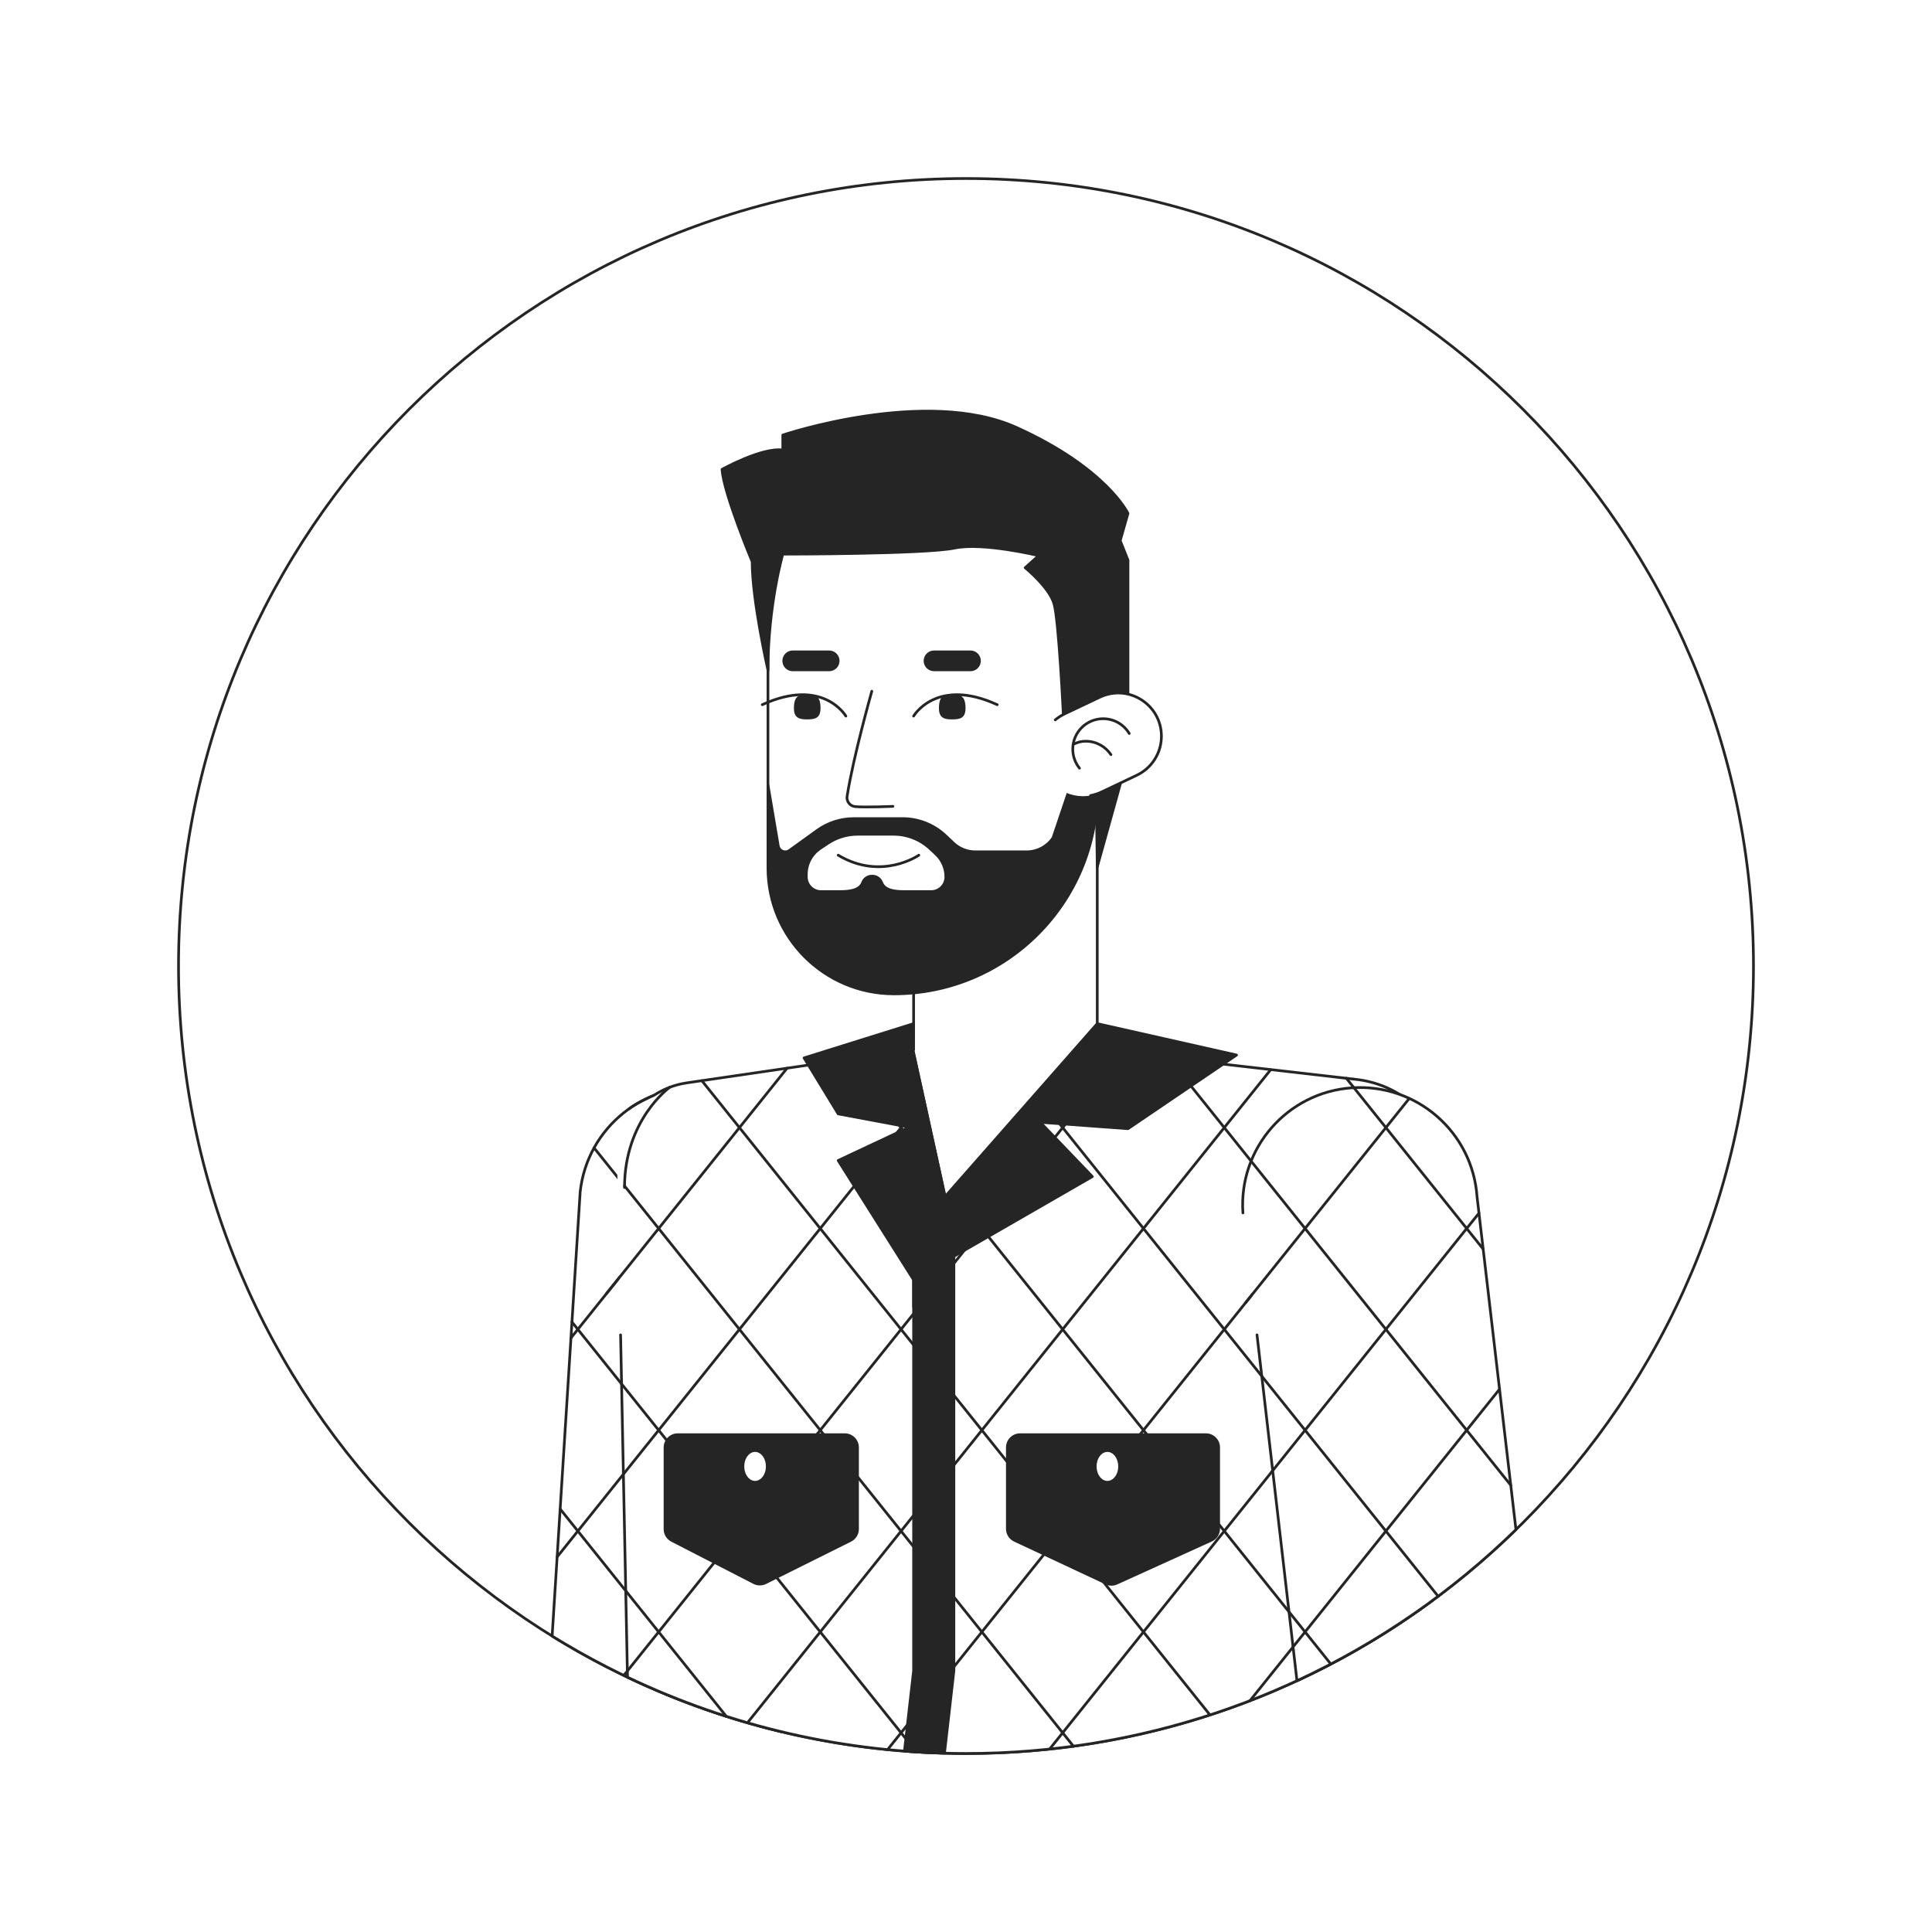
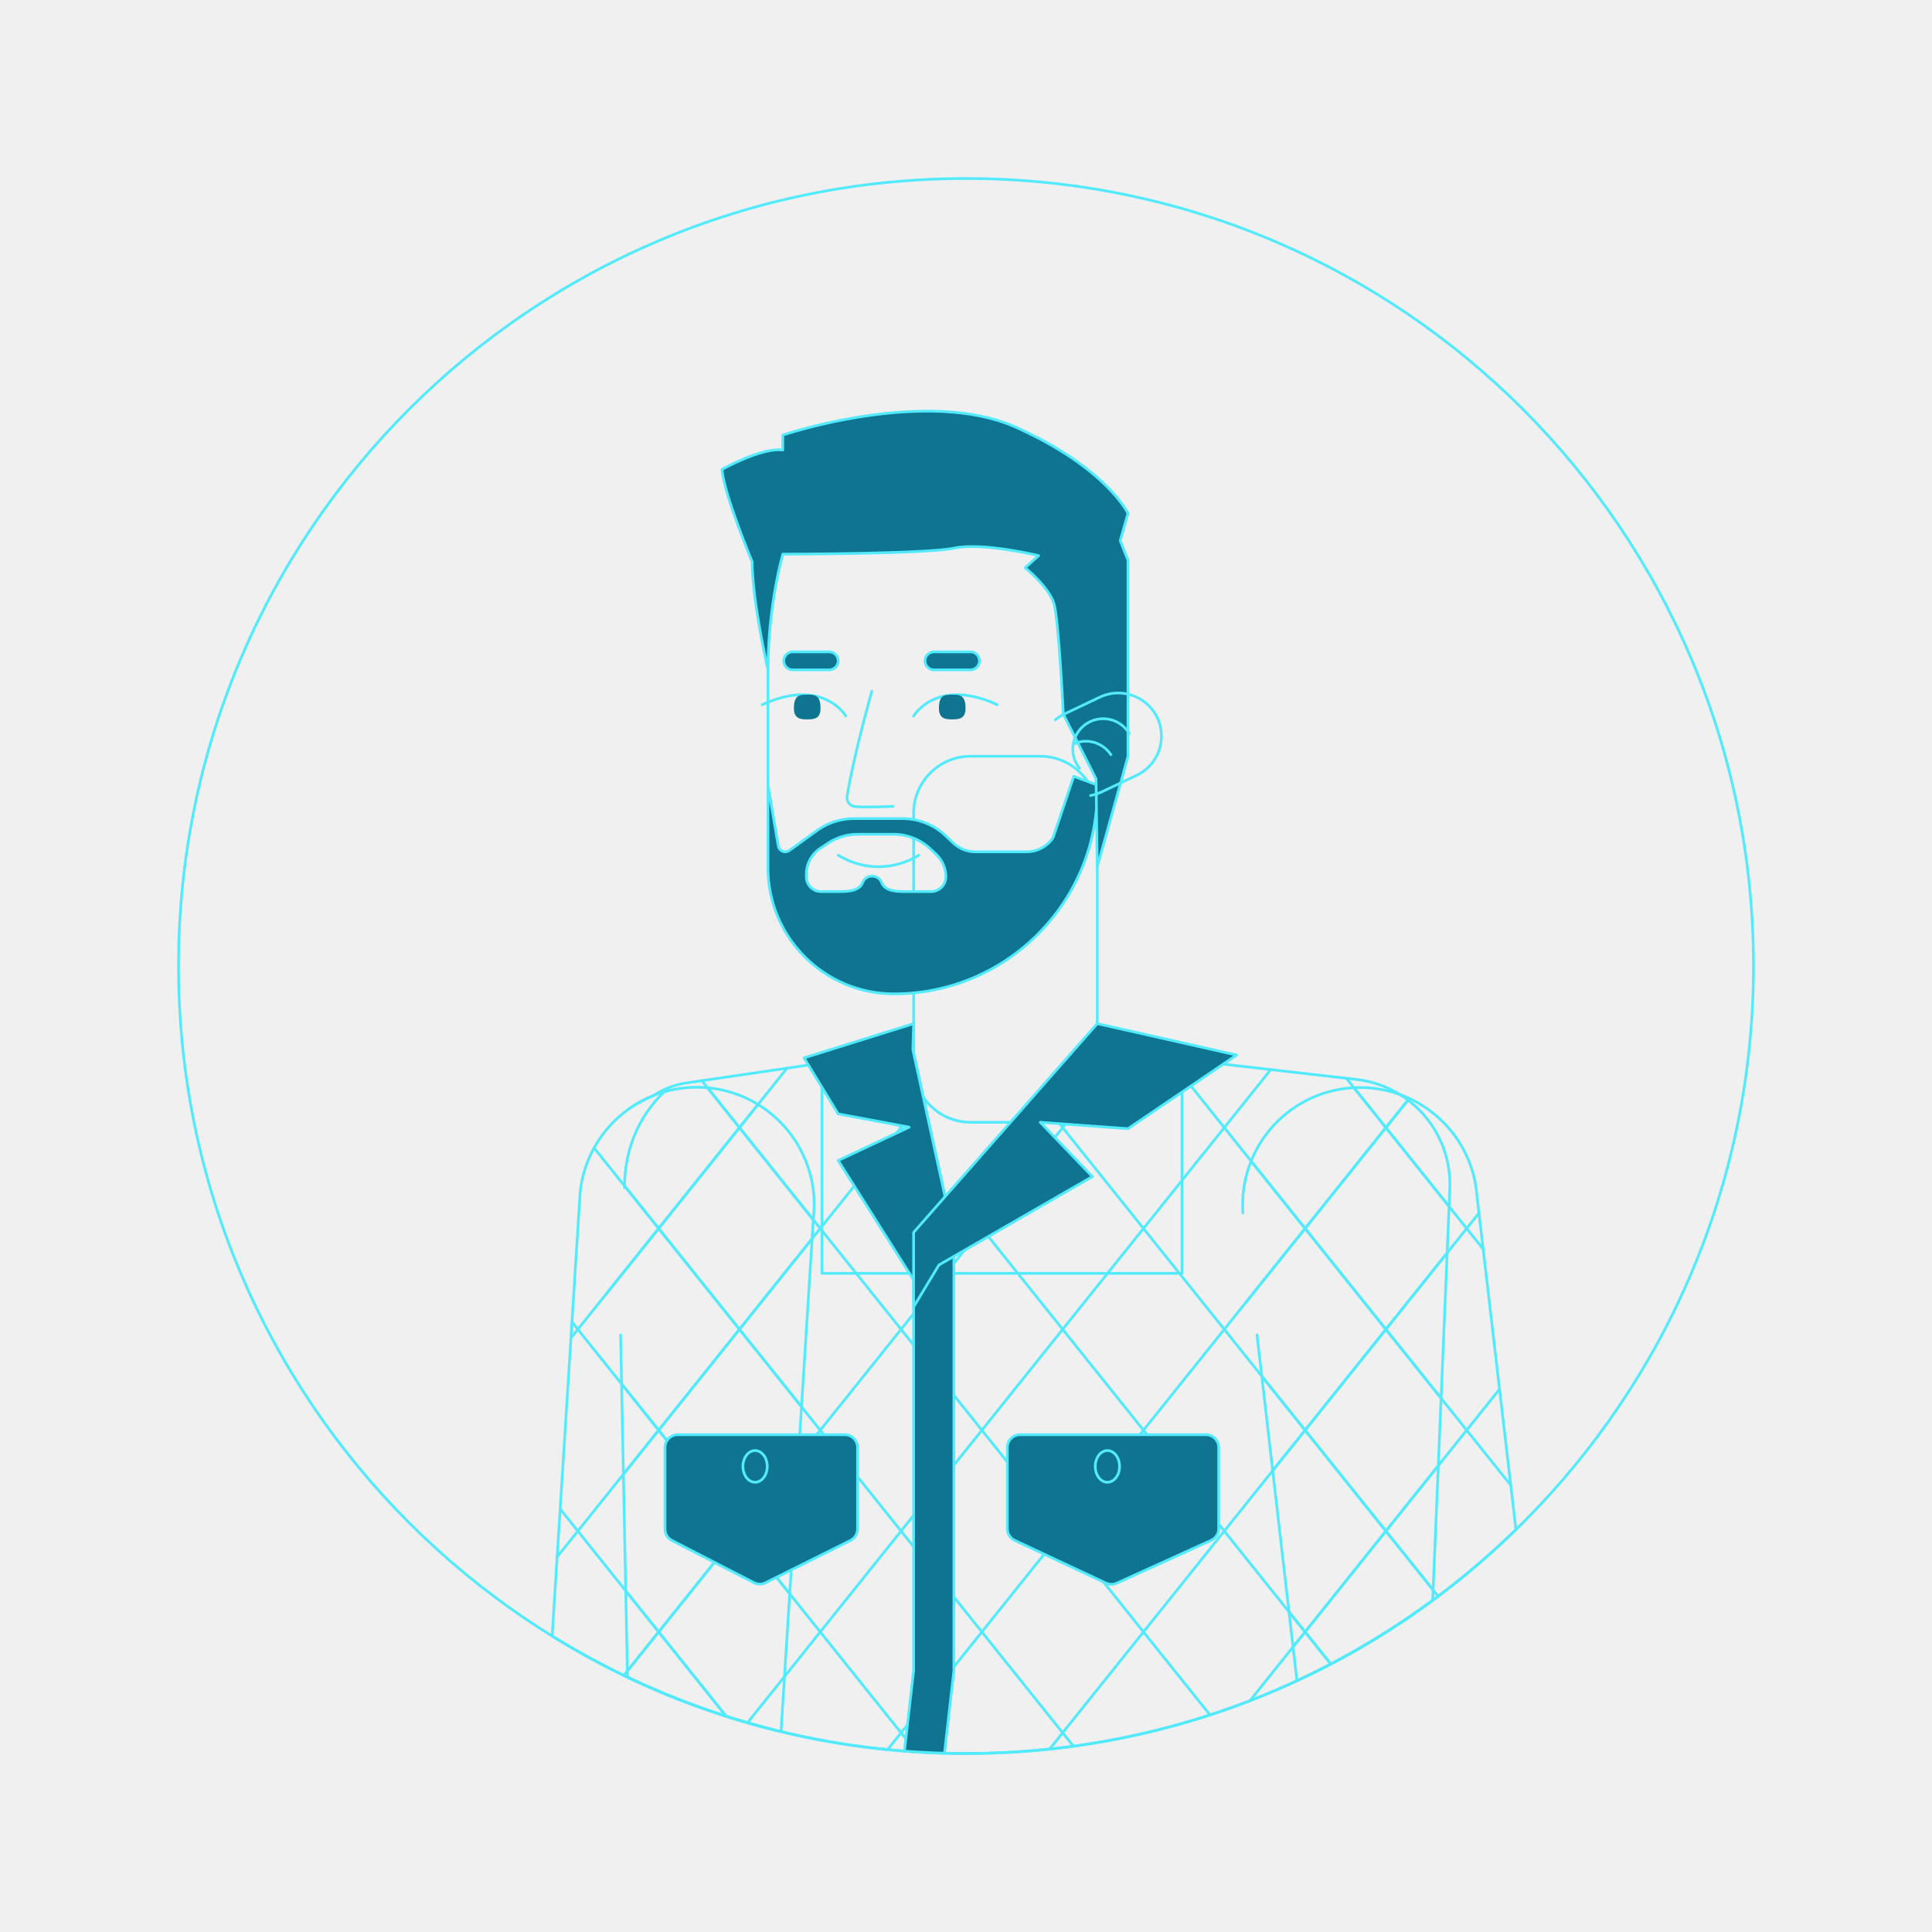
- <svg xmlns="http://www.w3.org/2000/svg" version="1.1" x="0px" y="0px" viewBox="0 0 5000 5000" style="enable-background:new 0 0 5000 5000;" xml:space="preserve">
-   <g id="del">
-     <rect id="WhiteRect" style="fill:#FFFFFF;" width="5000" height="5000" />
-   </g>
+ <svg xmlns="http://www.w3.org/2000/svg" version="1.1" x="0px" y="0px" viewBox="0 0 5000 5000" xml:space="preserve">
  <g id="ap_2">
    <g>
-       <circle style="fill:#FFFFFF;stroke:#262525;stroke-width:7;stroke-linecap:round;stroke-linejoin:round;stroke-miterlimit:10;" cx="2500" cy="2500" r="2038" />
+       <circle style="fill:none;stroke:#53eafd;stroke-width:7;stroke-linecap:round;stroke-linejoin:round;stroke-miterlimit:10;" cx="2500" cy="2500" r="2038" />
      <g>
        <g>
-           <path style="fill:#FFFFFF;stroke:#262525;stroke-width:7;stroke-linecap:round;stroke-linejoin:round;stroke-miterlimit:10;" d="      M1836.571,2815.642c-166.719-18.336-316.735,101.95-335.073,268.668l-72.561,1149.843      c180.618,111.792,379.994,196.153,592.328,247.271l83.976-1330.71C2123.579,2983.995,2003.291,2833.977,1836.571,2815.642z" />
+           <path style="fill:none;stroke:#53eafd;stroke-width:7;stroke-linecap:round;stroke-linejoin:round;stroke-miterlimit:10;" d="      M1836.571,2815.642c-166.719-18.336-316.735,101.95-335.073,268.668l-72.561,1149.843      c180.618,111.792,379.994,196.153,592.328,247.271l83.976-1330.71C2123.579,2983.995,2003.291,2833.977,1836.571,2815.642z" />
          <g>
-             <line style="fill:none;stroke:#262525;stroke-width:7;stroke-linecap:round;stroke-linejoin:round;stroke-miterlimit:10;" x1="1961.738" y1="2858.307" x2="1477.628" y2="3462.585" />
-             <line style="fill:none;stroke:#262525;stroke-width:7;stroke-linecap:round;stroke-linejoin:round;stroke-miterlimit:10;" x1="2101.781" y1="3205.556" x2="1441.866" y2="4029.277" />
-             <line style="fill:none;stroke:#262525;stroke-width:7;stroke-linecap:round;stroke-linejoin:round;stroke-miterlimit:10;" x1="2066.019" y1="3772.248" x2="1614.357" y2="4336.023" />
-             <line style="fill:none;stroke:#262525;stroke-width:7;stroke-linecap:round;stroke-linejoin:round;stroke-miterlimit:10;" x1="1879.564" y1="4441.837" x2="1450.515" y2="3906.287" />
-             <line style="fill:none;stroke:#262525;stroke-width:7;stroke-linecap:round;stroke-linejoin:round;stroke-miterlimit:10;" x1="2043.774" y1="4124.753" x2="1480.231" y2="3421.327" />
-             <line style="fill:none;stroke:#262525;stroke-width:7;stroke-linecap:round;stroke-linejoin:round;stroke-miterlimit:10;" x1="2074.313" y1="3640.82" x2="1537.451" y2="2970.697" />
-             <line style="fill:none;stroke:#262525;stroke-width:7;stroke-linecap:round;stroke-linejoin:round;stroke-miterlimit:10;" x1="2104.852" y1="3156.886" x2="1829.989" y2="2813.795" />
+             <line style="fill:none;stroke:#53eafd;stroke-width:7;stroke-linecap:round;stroke-linejoin:round;stroke-miterlimit:10;" x1="1961.738" y1="2858.307" x2="1477.628" y2="3462.585" />
+             <line style="fill:none;stroke:#53eafd;stroke-width:7;stroke-linecap:round;stroke-linejoin:round;stroke-miterlimit:10;" x1="2101.781" y1="3205.556" x2="1441.866" y2="4029.277" />
+             <line style="fill:none;stroke:#53eafd;stroke-width:7;stroke-linecap:round;stroke-linejoin:round;stroke-miterlimit:10;" x1="2066.019" y1="3772.248" x2="1614.357" y2="4336.023" />
+             <line style="fill:none;stroke:#53eafd;stroke-width:7;stroke-linecap:round;stroke-linejoin:round;stroke-miterlimit:10;" x1="1879.564" y1="4441.837" x2="1450.515" y2="3906.287" />
+             <line style="fill:none;stroke:#53eafd;stroke-width:7;stroke-linecap:round;stroke-linejoin:round;stroke-miterlimit:10;" x1="2043.774" y1="4124.753" x2="1480.231" y2="3421.327" />
+             <line style="fill:none;stroke:#53eafd;stroke-width:7;stroke-linecap:round;stroke-linejoin:round;stroke-miterlimit:10;" x1="2074.313" y1="3640.82" x2="1537.451" y2="2970.697" />
+             <line style="fill:none;stroke:#53eafd;stroke-width:7;stroke-linecap:round;stroke-linejoin:round;stroke-miterlimit:10;" x1="2104.852" y1="3156.886" x2="1829.989" y2="2813.795" />
          </g>
        </g>
        <g>
-           <path style="fill:#FFFFFF;stroke:#262525;stroke-width:7;stroke-linecap:round;stroke-linejoin:round;stroke-miterlimit:10;" d="      M2692.184,2904.448h-180.272c-81.46,0-147.496-66.036-147.496-147.496v-652.259c0-81.46,66.036-147.496,147.496-147.496h180.272      c81.46,0,147.496,66.036,147.496,147.496v652.259C2839.68,2838.412,2773.644,2904.448,2692.184,2904.448z" />
+           <path style="fill:none;stroke:#53eafd;stroke-width:7;stroke-linecap:round;stroke-linejoin:round;stroke-miterlimit:10;" d="      M2692.184,2904.448h-180.272c-81.46,0-147.496-66.036-147.496-147.496v-652.259c0-81.46,66.036-147.496,147.496-147.496h180.272      c81.46,0,147.496,66.036,147.496,147.496v652.259C2839.68,2838.412,2773.644,2904.448,2692.184,2904.448z" />
          <g>
-             <path style="fill:#FFFFFF;stroke:#262525;stroke-width:7;stroke-linecap:round;stroke-linejoin:round;stroke-miterlimit:10;" d="       M2313.613,2504.571c-180.117,0-326.13-146.013-326.13-326.129v-627.676c0-235.327,190.771-426.098,426.098-426.098       c235.329,0,426.099,190.771,426.099,426.098v427.739C2839.68,2269.043,2604.152,2504.571,2313.613,2504.571z" />
+             <path style="fill:none;stroke:#53eafd;stroke-width:7;stroke-linecap:round;stroke-linejoin:round;stroke-miterlimit:10;" d="       M2313.613,2504.571c-180.117,0-326.13-146.013-326.13-326.129v-627.676c0-235.327,190.771-426.098,426.098-426.098       c235.329,0,426.099,190.771,426.099,426.098v427.739C2839.68,2269.043,2604.152,2504.571,2313.613,2504.571z" />
            <g>
-               <path style="fill:#262525;stroke:#262525;stroke-width:7;stroke-linecap:round;stroke-linejoin:round;stroke-miterlimit:10;" d="        M2778.904,2009.158l-53.742,159.325c-15.368,22.525-40.872,36.001-68.14,36.001h-133.013        c-21.112,0-41.419-8.096-56.743-22.619l-19.969-18.929c-30.074-28.503-69.93-44.391-111.366-44.391h-126.328        c-33.993,0-67.126,10.701-94.698,30.587l-71.928,51.876c-3.132,2.259-6.896,3.475-10.758,3.475        c-8.976,0-16.641-6.479-18.135-15.329l-26.602-157.533v214.345c0,180.116,146.012,326.129,326.13,326.129        c290.54,0,526.067-235.528,526.067-526.067v-14.407L2778.904,2009.158z M2409.868,2307.429h-68.746        c-28.244,0-52.109-3.652-59.83-23.912c-3.703-9.716-13.165-16.029-23.563-16.029h-1.344c-10.398,0-19.861,6.313-23.563,16.029        c-7.72,20.26-31.585,23.912-59.83,23.912h-48.234c-20.992,0-38.009-17.017-38.009-38.009v-6.698        c0-27.049,13.542-52.302,36.073-67.269l19.821-13.167c22.783-15.135,49.526-23.208,76.877-23.208h92.987        c35.21,0,69.107,13.37,94.837,37.406l14.901,13.92c16.364,15.286,25.648,36.681,25.632,59.075        C2447.861,2290.438,2430.825,2307.429,2409.868,2307.429z" />
-               <path style="fill:#262525;stroke:#262525;stroke-width:7;stroke-linecap:round;stroke-linejoin:round;stroke-miterlimit:10;" d="        M1987.482,1734.28c0,0-40.87-179.194-40.87-280.677c0,0-74.083-177.113-77.987-238.83c0,0,103.678-57.813,157.225-50.007        v-38.859c0,0,371.137-125.075,604.615-19.688c233.477,105.386,288.738,222.483,288.738,222.483l-20.132,70.435l20.132,50.564        v507.99l-79.525,285.63l-3.148-227.655l-84.682-167.395c0,0-11.656-242.441-23.942-285.377        c-12.285-42.935-74.737-93.677-74.737-93.677l34.906-31.225c0,0-144.114-35.129-218.316-19.516        c-74.202,15.613-443.909,15.613-443.909,15.613S1987.482,1566.088,1987.482,1734.28z" />
+               <path style="fill:#0e7490;stroke:#53eafd;stroke-width:7;stroke-linecap:round;stroke-linejoin:round;stroke-miterlimit:10;" d="        M2778.904,2009.158l-53.742,159.325c-15.368,22.525-40.872,36.001-68.14,36.001h-133.013        c-21.112,0-41.419-8.096-56.743-22.619l-19.969-18.929c-30.074-28.503-69.93-44.391-111.366-44.391h-126.328        c-33.993,0-67.126,10.701-94.698,30.587l-71.928,51.876c-3.132,2.259-6.896,3.475-10.758,3.475        c-8.976,0-16.641-6.479-18.135-15.329l-26.602-157.533v214.345c0,180.116,146.012,326.129,326.13,326.129        c290.54,0,526.067-235.528,526.067-526.067v-14.407L2778.904,2009.158z M2409.868,2307.429h-68.746        c-28.244,0-52.109-3.652-59.83-23.912c-3.703-9.716-13.165-16.029-23.563-16.029h-1.344c-10.398,0-19.861,6.313-23.563,16.029        c-7.72,20.26-31.585,23.912-59.83,23.912h-48.234c-20.992,0-38.009-17.017-38.009-38.009v-6.698        c0-27.049,13.542-52.302,36.073-67.269l19.821-13.167c22.783-15.135,49.526-23.208,76.877-23.208h92.987        c35.21,0,69.107,13.37,94.837,37.406l14.901,13.92c16.364,15.286,25.648,36.681,25.632,59.075        C2447.861,2290.438,2430.825,2307.429,2409.868,2307.429z" />
+               <path style="fill:#0e7490;stroke:#53eafd;stroke-width:7;stroke-linecap:round;stroke-linejoin:round;stroke-miterlimit:10;" d="        M1987.482,1734.28c0,0-40.87-179.194-40.87-280.677c0,0-74.083-177.113-77.987-238.83c0,0,103.678-57.813,157.225-50.007        v-38.859c0,0,371.137-125.075,604.615-19.688c233.477,105.386,288.738,222.483,288.738,222.483l-20.132,70.435l20.132,50.564        v507.99l-79.525,285.63l-3.148-227.655l-84.682-167.395c0,0-11.656-242.441-23.942-285.377        c-12.285-42.935-74.737-93.677-74.737-93.677l34.906-31.225c0,0-144.114-35.129-218.316-19.516        c-74.202,15.613-443.909,15.613-443.909,15.613S1987.482,1566.088,1987.482,1734.28z" />
            </g>
            <g>
              <g>
-                 <path style="fill:none;stroke:#262525;stroke-width:7;stroke-linecap:round;stroke-linejoin:round;stroke-miterlimit:10;" d="         M2364.416,1853.222c0,0,58.998-101.608,216.327-29.499" />
-                 <path style="fill:#262525;" d="M2498.801,1833.01c0,26.248-15.408,28.772-34.416,28.772         c-19.007,0-34.416-2.524-34.416-28.772c0-35.142,15.408-35.142,34.416-35.142         C2483.393,1797.867,2498.801,1798.295,2498.801,1833.01z" />
+                 <path style="fill:none;stroke:#53eafd;stroke-width:7;stroke-linecap:round;stroke-linejoin:round;stroke-miterlimit:10;" d="         M2364.416,1853.222c0,0,58.998-101.608,216.327-29.499" />
+                 <path style="fill:#0e7490;" d="M2498.801,1833.01c0,26.248-15.408,28.772-34.416,28.772         c-19.007,0-34.416-2.524-34.416-28.772c0-35.142,15.408-35.142,34.416-35.142         C2483.393,1797.867,2498.801,1798.295,2498.801,1833.01z" />
              </g>
              <g>
-                 <path style="fill:none;stroke:#262525;stroke-width:7;stroke-linecap:round;stroke-linejoin:round;stroke-miterlimit:10;" d="         M2189.06,1853.222c0,0-58.998-101.608-216.327-29.499" />
-                 <path style="fill:#262525;" d="M2054.675,1833.01c0,26.248,15.408,28.772,34.416,28.772c19.007,0,34.416-2.524,34.416-28.772         c0-35.142-15.408-35.142-34.416-35.142C2070.083,1797.867,2054.675,1798.295,2054.675,1833.01z" />
+                 <path style="fill:none;stroke:#53eafd;stroke-width:7;stroke-linecap:round;stroke-linejoin:round;stroke-miterlimit:10;" d="         M2189.06,1853.222c0,0-58.998-101.608-216.327-29.499" />
+                 <path style="fill:#0e7490;" d="M2054.675,1833.01c0,26.248,15.408,28.772,34.416,28.772c19.007,0,34.416-2.524,34.416-28.772         c0-35.142-15.408-35.142-34.416-35.142C2070.083,1797.867,2054.675,1798.295,2054.675,1833.01z" />
              </g>
-               <path style="fill:none;stroke:#262525;stroke-width:7;stroke-linecap:round;stroke-linejoin:round;stroke-miterlimit:10;" d="        M2256.252,1788.944c0,0-47.814,168.754-63.977,271.778c-2.047,13.043,7.198,25.198,20.319,26.667        c24.036,2.69,98.285-0.54,98.285-0.54" />
-               <path style="fill:none;stroke:#262525;stroke-width:7;stroke-linecap:round;stroke-linejoin:round;stroke-miterlimit:10;" d="        M2169.212,2213.222c112.206,67.192,208.679,0,208.679,0" />
-               <path style="fill:#262525;stroke:#262525;stroke-width:7;stroke-linecap:round;stroke-linejoin:round;stroke-miterlimit:10;" d="        M2511.547,1733.587h-94.324c-12.873,0-23.308-10.435-23.308-23.308c0-12.873,10.435-23.308,23.308-23.308h94.324        c12.873,0,23.308,10.435,23.308,23.308C2534.855,1723.152,2524.42,1733.587,2511.547,1733.587z" />
-               <path style="fill:#262525;stroke:#262525;stroke-width:7;stroke-linecap:round;stroke-linejoin:round;stroke-miterlimit:10;" d="        M2145.904,1733.587h-94.324c-12.872,0-23.308-10.435-23.308-23.308c0-12.873,10.436-23.308,23.308-23.308h94.324        c12.873,0,23.308,10.435,23.308,23.308C2169.212,1723.152,2158.776,1733.587,2145.904,1733.587z" />
+               <path style="fill:none;stroke:#53eafd;stroke-width:7;stroke-linecap:round;stroke-linejoin:round;stroke-miterlimit:10;" d="        M2256.252,1788.944c0,0-47.814,168.754-63.977,271.778c-2.047,13.043,7.198,25.198,20.319,26.667        c24.036,2.69,98.285-0.54,98.285-0.54" />
+               <path style="fill:none;stroke:#53eafd;stroke-width:7;stroke-linecap:round;stroke-linejoin:round;stroke-miterlimit:10;" d="        M2169.212,2213.222c112.206,67.192,208.679,0,208.679,0" />
+               <path style="fill:#0e7490;stroke:#53eafd;stroke-width:7;stroke-linecap:round;stroke-linejoin:round;stroke-miterlimit:10;" d="        M2511.547,1733.587h-94.324c-12.873,0-23.308-10.435-23.308-23.308c0-12.873,10.435-23.308,23.308-23.308h94.324        c12.873,0,23.308,10.435,23.308,23.308C2534.855,1723.152,2524.42,1733.587,2511.547,1733.587z" />
+               <path style="fill:#0e7490;stroke:#53eafd;stroke-width:7;stroke-linecap:round;stroke-linejoin:round;stroke-miterlimit:10;" d="        M2145.904,1733.587h-94.324c-12.872,0-23.308-10.435-23.308-23.308c0-12.873,10.436-23.308,23.308-23.308h94.324        c12.873,0,23.308,10.435,23.308,23.308C2169.212,1723.152,2158.776,1733.587,2145.904,1733.587z" />
            </g>
            <g>
              <g>
-                 <path style="fill:#FFFFFF;" d="M2941.919,2006.353l-91.113,43.263c-74.163,35.215-159.715-18.869-159.715-100.968         c0-43.156,24.845-82.457,63.83-100.968l91.113-43.263c74.163-35.214,159.715,18.869,159.715,100.968         C3005.749,1948.541,2980.904,1987.842,2941.919,2006.353z" />
-                 <path style="fill:none;stroke:#262525;stroke-width:7;stroke-linecap:round;stroke-linejoin:round;stroke-miterlimit:10;" d="         M2730.958,1863.071c7.197-6.048,15.225-11.242,23.963-15.391l91.113-43.263c74.163-35.214,159.715,18.869,159.715,100.968         c0,43.157-24.845,82.457-63.83,100.968l-91.113,43.263c-9.35,4.44-18.881,7.46-28.398,9.184" />
+                 <path style="fill:none;" d="M2941.919,2006.353l-91.113,43.263c-74.163,35.215-159.715-18.869-159.715-100.968         c0-43.156,24.845-82.457,63.83-100.968l91.113-43.263c74.163-35.214,159.715,18.869,159.715,100.968         C3005.749,1948.541,2980.904,1987.842,2941.919,2006.353z" />
+                 <path style="fill:none;stroke:#53eafd;stroke-width:7;stroke-linecap:round;stroke-linejoin:round;stroke-miterlimit:10;" d="         M2730.958,1863.071c7.197-6.048,15.225-11.242,23.963-15.391l91.113-43.263c74.163-35.214,159.715,18.869,159.715,100.968         c0,43.157-24.845,82.457-63.83,100.968l-91.113,43.263c-9.35,4.44-18.881,7.46-28.398,9.184" />
              </g>
              <g>
-                 <path style="fill:none;stroke:#262525;stroke-width:7;stroke-linecap:round;stroke-linejoin:round;stroke-miterlimit:10;" d="         M2793.73,1988.073c-10.896-13.499-17.419-30.673-17.419-49.371c0-43.445,35.219-78.664,78.664-78.664         c28.632,0,53.691,15.297,67.451,38.164" />
-                 <path style="fill:none;stroke:#262525;stroke-width:7;stroke-linecap:round;stroke-linejoin:round;stroke-miterlimit:10;" d="         M2778.904,1925.75c10.166-4.794,18.927-7.474,30.912-7.474c27.153,0,51.093,13.757,65.229,34.682" />
+                 <path style="fill:none;stroke:#53eafd;stroke-width:7;stroke-linecap:round;stroke-linejoin:round;stroke-miterlimit:10;" d="         M2793.73,1988.073c-10.896-13.499-17.419-30.673-17.419-49.371c0-43.445,35.219-78.664,78.664-78.664         c28.632,0,53.691,15.297,67.451,38.164" />
+                 <path style="fill:none;stroke:#53eafd;stroke-width:7;stroke-linecap:round;stroke-linejoin:round;stroke-miterlimit:10;" d="         M2778.904,1925.75c10.166-4.794,18.927-7.474,30.912-7.474c27.153,0,51.093,13.757,65.229,34.682" />
              </g>
            </g>
          </g>
        </g>
        <g>
          <g>
            <g>
-               <polygon style="fill:#FFFFFF;" points="3059.005,3295.425 2127.199,3295.425 2127.199,2813.795 2364.416,2716.627         2839.68,2716.627 3059.005,2813.795       " />
-               <polyline style="fill:none;stroke:#262525;stroke-width:7;stroke-linecap:round;stroke-linejoin:round;stroke-miterlimit:10;" points="        2839.68,2716.627 3059.005,2813.795 3059.005,3295.425 2127.199,3295.425 2127.199,2813.795 2364.416,2716.627       " />
+               <polygon style="fill:none;" points="3059.005,3295.425 2127.199,3295.425 2127.199,2813.795 2364.416,2716.627         2839.68,2716.627 3059.005,2813.795       " />
+               <polyline style="fill:none;stroke:#53eafd;stroke-width:7;stroke-linecap:round;stroke-linejoin:round;stroke-miterlimit:10;" points="        2839.68,2716.627 3059.005,2813.795 3059.005,3295.425 2127.199,3295.425 2127.199,2813.795 2364.416,2716.627       " />
            </g>
            <g>
              <g>
                <g>
-                   <path style="fill:#FFFFFF;" d="M3517.008,2794.344l-677.329-77.717l-391.802,389.784l-85.407-389.784l-585.386,85.885          c-103.603,15.2-180.284,104.239-179.956,208.953l26.795,1329.114C1889.323,4467.13,2186.381,4538,2500,4538          c452.087,0,869.772-147.231,1207.781-396.321l44.302-1065.082C3757.926,2936.072,3656.271,2814.013,3517.008,2794.344z" />
+                   <path style="fill:none;" d="M3517.008,2794.344l-677.329-77.717l-391.802,389.784l-85.407-389.784l-585.386,85.885          c-103.603,15.2-180.284,104.239-179.956,208.953l26.795,1329.114C1889.323,4467.13,2186.381,4538,2500,4538          c452.087,0,869.772-147.231,1207.781-396.321l44.302-1065.082C3757.926,2936.072,3656.271,2814.013,3517.008,2794.344z" />
                  <g>
-                     <path style="fill:none;stroke:#262525;stroke-width:7;stroke-linecap:round;stroke-linejoin:round;stroke-miterlimit:10;" d="           M1606.063,3454.679l17.86,885.9C1889.323,4467.13,2186.381,4538,2500,4538c452.087,0,869.772-147.231,1207.781-396.321           l44.302-1065.082c5.843-140.524-95.812-262.584-235.076-282.252l-677.329-77.717l-391.802,389.784l-85.407-389.784           l-585.386,85.885c-31.352,4.6-60.239,15.962-85.271,32.473c0,0-41.781,17.423-63.93,34.685" />
-                     <path style="fill:none;stroke:#262525;stroke-width:7;stroke-linecap:round;stroke-linejoin:round;stroke-miterlimit:10;" d="           M1733.401,2813.795c0,0-117.165,83.375-117.165,259.573" />
+                     <path style="fill:none;stroke:#53eafd;stroke-width:7;stroke-linecap:round;stroke-linejoin:round;stroke-miterlimit:10;" d="           M1606.063,3454.679l17.86,885.9C1889.323,4467.13,2186.381,4538,2500,4538c452.087,0,869.772-147.231,1207.781-396.321           l44.302-1065.082c5.843-140.524-95.812-262.584-235.076-282.252l-677.329-77.717l-391.802,389.784l-85.407-389.784           l-585.386,85.885c-31.352,4.6-60.239,15.962-85.271,32.473c0,0-41.781,17.423-63.93,34.685" />
+                     <path style="fill:none;stroke:#53eafd;stroke-width:7;stroke-linecap:round;stroke-linejoin:round;stroke-miterlimit:10;" d="           M1733.401,2813.795c0,0-117.165,83.375-117.165,259.573" />
                  </g>
                </g>
                <g>
-                   <line style="fill:none;stroke:#262525;stroke-width:7;stroke-linecap:round;stroke-linejoin:round;stroke-miterlimit:10;" x1="2036.986" y1="2764.381" x2="1569.363" y2="3348.079" />
-                   <line style="fill:none;stroke:#262525;stroke-width:7;stroke-linecap:round;stroke-linejoin:round;stroke-miterlimit:10;" x1="2390.606" y1="2845.036" x2="1613.332" y2="3815.249" />
-                   <line style="fill:none;stroke:#262525;stroke-width:7;stroke-linecap:round;stroke-linejoin:round;stroke-miterlimit:10;" x1="2905.652" y1="2724.197" x2="1623.599" y2="4324.487" />
-                   <line style="fill:none;stroke:#262525;stroke-width:7;stroke-linecap:round;stroke-linejoin:round;stroke-miterlimit:10;" x1="3288.282" y1="2768.643" x2="1937.293" y2="4454.98" />
-                   <line style="fill:none;stroke:#262525;stroke-width:7;stroke-linecap:round;stroke-linejoin:round;stroke-miterlimit:10;" x1="3643.752" y1="2846.99" x2="2297.02" y2="4528.013" />
-                   <line style="fill:none;stroke:#262525;stroke-width:7;stroke-linecap:round;stroke-linejoin:round;stroke-miterlimit:10;" x1="3745.186" y1="3242.432" x2="2716.35" y2="4526.649" />
-                   <line style="fill:none;stroke:#262525;stroke-width:7;stroke-linecap:round;stroke-linejoin:round;stroke-miterlimit:10;" x1="3722.281" y1="3793.075" x2="3234.884" y2="4401.457" />
-                   <line style="fill:none;stroke:#262525;stroke-width:7;stroke-linecap:round;stroke-linejoin:round;stroke-miterlimit:10;" x1="1879.564" y1="4441.837" x2="1619.418" y2="4117.116" />
-                   <line style="fill:none;stroke:#262525;stroke-width:7;stroke-linecap:round;stroke-linejoin:round;stroke-miterlimit:10;" x1="2371.642" y1="4534.007" x2="1608.622" y2="3581.586" />
-                   <line style="fill:none;stroke:#262525;stroke-width:7;stroke-linecap:round;stroke-linejoin:round;stroke-miterlimit:10;" x1="2778.01" y1="4519.192" x2="1616.235" y2="3069.037" />
-                   <line style="fill:none;stroke:#262525;stroke-width:7;stroke-linecap:round;stroke-linejoin:round;stroke-miterlimit:10;" x1="3130.022" y1="4436.528" x2="1816.336" y2="2796.753" />
-                   <line style="fill:none;stroke:#262525;stroke-width:7;stroke-linecap:round;stroke-linejoin:round;stroke-miterlimit:10;" x1="2434.785" y1="3046.663" x2="2190.584" y2="2741.846" />
-                   <line style="fill:none;stroke:#262525;stroke-width:7;stroke-linecap:round;stroke-linejoin:round;stroke-miterlimit:10;" x1="3444.15" y1="4306.576" x2="2467.093" y2="3086.99" />
-                   <line style="fill:none;stroke:#262525;stroke-width:7;stroke-linecap:round;stroke-linejoin:round;stroke-miterlimit:10;" x1="3708.891" y1="4114.98" x2="2699.969" y2="2855.618" />
-                   <line style="fill:none;stroke:#262525;stroke-width:7;stroke-linecap:round;stroke-linejoin:round;stroke-miterlimit:10;" x1="3729.535" y1="3618.694" x2="3023.83" y2="2737.816" />
-                   <line style="fill:none;stroke:#262525;stroke-width:7;stroke-linecap:round;stroke-linejoin:round;stroke-miterlimit:10;" x1="3750.178" y1="3122.408" x2="3484.352" y2="2790.598" />
+                   <line style="fill:none;stroke:#53eafd;stroke-width:7;stroke-linecap:round;stroke-linejoin:round;stroke-miterlimit:10;" x1="2036.986" y1="2764.381" x2="1569.363" y2="3348.079" />
+                   <line style="fill:none;stroke:#53eafd;stroke-width:7;stroke-linecap:round;stroke-linejoin:round;stroke-miterlimit:10;" x1="2390.606" y1="2845.036" x2="1613.332" y2="3815.249" />
+                   <line style="fill:none;stroke:#53eafd;stroke-width:7;stroke-linecap:round;stroke-linejoin:round;stroke-miterlimit:10;" x1="2905.652" y1="2724.197" x2="1623.599" y2="4324.487" />
+                   <line style="fill:none;stroke:#53eafd;stroke-width:7;stroke-linecap:round;stroke-linejoin:round;stroke-miterlimit:10;" x1="3288.282" y1="2768.643" x2="1937.293" y2="4454.98" />
+                   <line style="fill:none;stroke:#53eafd;stroke-width:7;stroke-linecap:round;stroke-linejoin:round;stroke-miterlimit:10;" x1="3643.752" y1="2846.99" x2="2297.02" y2="4528.013" />
+                   <line style="fill:none;stroke:#53eafd;stroke-width:7;stroke-linecap:round;stroke-linejoin:round;stroke-miterlimit:10;" x1="3745.186" y1="3242.432" x2="2716.35" y2="4526.649" />
+                   <line style="fill:none;stroke:#53eafd;stroke-width:7;stroke-linecap:round;stroke-linejoin:round;stroke-miterlimit:10;" x1="3722.281" y1="3793.075" x2="3234.884" y2="4401.457" />
+                   <line style="fill:none;stroke:#53eafd;stroke-width:7;stroke-linecap:round;stroke-linejoin:round;stroke-miterlimit:10;" x1="1879.564" y1="4441.837" x2="1619.418" y2="4117.116" />
+                   <line style="fill:none;stroke:#53eafd;stroke-width:7;stroke-linecap:round;stroke-linejoin:round;stroke-miterlimit:10;" x1="2371.642" y1="4534.007" x2="1608.622" y2="3581.586" />
+                   <line style="fill:none;stroke:#53eafd;stroke-width:7;stroke-linecap:round;stroke-linejoin:round;stroke-miterlimit:10;" x1="2778.01" y1="4519.192" x2="1616.235" y2="3069.037" />
+                   <line style="fill:none;stroke:#53eafd;stroke-width:7;stroke-linecap:round;stroke-linejoin:round;stroke-miterlimit:10;" x1="3130.022" y1="4436.528" x2="1816.336" y2="2796.753" />
+                   <line style="fill:none;stroke:#53eafd;stroke-width:7;stroke-linecap:round;stroke-linejoin:round;stroke-miterlimit:10;" x1="2434.785" y1="3046.663" x2="2190.584" y2="2741.846" />
+                   <line style="fill:none;stroke:#53eafd;stroke-width:7;stroke-linecap:round;stroke-linejoin:round;stroke-miterlimit:10;" x1="3444.15" y1="4306.576" x2="2467.093" y2="3086.99" />
+                   <line style="fill:none;stroke:#53eafd;stroke-width:7;stroke-linecap:round;stroke-linejoin:round;stroke-miterlimit:10;" x1="3708.891" y1="4114.98" x2="2699.969" y2="2855.618" />
+                   <line style="fill:none;stroke:#53eafd;stroke-width:7;stroke-linecap:round;stroke-linejoin:round;stroke-miterlimit:10;" x1="3729.535" y1="3618.694" x2="3023.83" y2="2737.816" />
+                   <line style="fill:none;stroke:#53eafd;stroke-width:7;stroke-linecap:round;stroke-linejoin:round;stroke-miterlimit:10;" x1="3750.178" y1="3122.408" x2="3484.352" y2="2790.598" />
                </g>
              </g>
              <g>
                <g>
-                   <path style="fill:#262525;stroke:#262525;stroke-width:7;stroke-linecap:round;stroke-linejoin:round;stroke-miterlimit:10;" d="          M2364.416,4323.888l-23.736,207.961c34.313,2.653,68.865,4.453,103.633,5.386l24.351-213.348V3189.443h-104.248V4323.888z" />
-                   <polygon style="fill:#262525;stroke:#262525;stroke-width:7;stroke-linecap:round;stroke-linejoin:round;stroke-miterlimit:10;" points="          2364.416,2649.166 2080.896,2737.868 2169.212,2882.688 2353.007,2917.083 2169.212,3003.372 2364.416,3312.321           2445.799,3096.927 2362.471,2716.627         " />
-                   <polygon style="fill:#262525;stroke:#262525;stroke-width:7;stroke-linecap:round;stroke-linejoin:round;stroke-miterlimit:10;" points="          2364.416,3189.442 2839.68,2649.166 3200.204,2730.423 2919.204,2921.044 2692.184,2904.448 2826.975,3045.003           2429.969,3273.702 2364.416,3382.317         " />
+                   <path style="fill:#0e7490;stroke:#53eafd;stroke-width:7;stroke-linecap:round;stroke-linejoin:round;stroke-miterlimit:10;" d="          M2364.416,4323.888l-23.736,207.961c34.313,2.653,68.865,4.453,103.633,5.386l24.351-213.348V3189.443h-104.248V4323.888z" />
+                   <polygon style="fill:#0e7490;stroke:#53eafd;stroke-width:7;stroke-linecap:round;stroke-linejoin:round;stroke-miterlimit:10;" points="          2364.416,2649.166 2080.896,2737.868 2169.212,2882.688 2353.007,2917.083 2169.212,3003.372 2364.416,3312.321           2445.799,3096.927 2362.471,2716.627         " />
+                   <polygon style="fill:#0e7490;stroke:#53eafd;stroke-width:7;stroke-linecap:round;stroke-linejoin:round;stroke-miterlimit:10;" points="          2364.416,3189.442 2839.68,2649.166 3200.204,2730.423 2919.204,2921.044 2692.184,2904.448 2826.975,3045.003           2429.969,3273.702 2364.416,3382.317         " />
                </g>
                <g>
-                   <path style="fill:#262525;stroke:#262525;stroke-width:7;stroke-linecap:round;stroke-linejoin:round;stroke-miterlimit:10;" d="          M2200.985,3986.613l-219.849,109.511c-9.398,4.682-20.464,4.611-29.801-0.191l-212.403-109.22          c-10.995-5.654-17.907-16.98-17.907-29.344v-211.382c0-18.223,14.773-32.997,32.997-32.997h432.251          c18.224,0,32.997,14.773,32.997,32.997v211.091C2219.269,3969.593,2212.188,3981.032,2200.985,3986.613z" />
-                   <ellipse style="fill:#FFFFFF;stroke:#262525;stroke-width:7;stroke-linecap:round;stroke-linejoin:round;stroke-miterlimit:10;" cx="1954.149" cy="3795.054" rx="31.467" ry="41.032" />
+                   <path style="fill:#0e7490;stroke:#53eafd;stroke-width:7;stroke-linecap:round;stroke-linejoin:round;stroke-miterlimit:10;" d="          M2200.985,3986.613l-219.849,109.511c-9.398,4.682-20.464,4.611-29.801-0.191l-212.403-109.22          c-10.995-5.654-17.907-16.98-17.907-29.344v-211.382c0-18.223,14.773-32.997,32.997-32.997h432.251          c18.224,0,32.997,14.773,32.997,32.997v211.091C2219.269,3969.593,2212.188,3981.032,2200.985,3986.613z" />
+                   <ellipse style="fill:none;stroke:#53eafd;stroke-width:7;stroke-linecap:round;stroke-linejoin:round;stroke-miterlimit:10;" cx="1954.149" cy="3795.054" rx="31.467" ry="41.032" />
                </g>
                <g>
-                   <path style="fill:#262525;stroke:#262525;stroke-width:7;stroke-linecap:round;stroke-linejoin:round;stroke-miterlimit:10;" d="          M3134.519,3986.291l-244.561,110.991c-8.792,3.99-18.891,3.929-27.635-0.167l-236.308-110.71          c-11.593-5.431-18.998-17.078-18.998-29.88v-210.539c0-18.223,14.773-32.997,32.997-32.997h480.869          c18.223,0,32.997,14.773,32.997,32.997v210.258C3153.879,3969.19,3146.308,3980.941,3134.519,3986.291z" />
-                   <ellipse style="fill:#FFFFFF;stroke:#262525;stroke-width:7;stroke-linecap:round;stroke-linejoin:round;stroke-miterlimit:10;" cx="2865.966" cy="3795.054" rx="31.467" ry="41.032" />
+                   <path style="fill:#0e7490;stroke:#53eafd;stroke-width:7;stroke-linecap:round;stroke-linejoin:round;stroke-miterlimit:10;" d="          M3134.519,3986.291l-244.561,110.991c-8.792,3.99-18.891,3.929-27.635-0.167l-236.308-110.71          c-11.593-5.431-18.998-17.078-18.998-29.88v-210.539c0-18.223,14.773-32.997,32.997-32.997h480.869          c18.223,0,32.997,14.773,32.997,32.997v210.258C3153.879,3969.19,3146.308,3980.941,3134.519,3986.291z" />
+                   <ellipse style="fill:none;stroke:#53eafd;stroke-width:7;stroke-linecap:round;stroke-linejoin:round;stroke-miterlimit:10;" cx="2865.966" cy="3795.054" rx="31.467" ry="41.032" />
                </g>
              </g>
            </g>
          </g>
        </g>
        <g>
          <g>
-             <path style="fill:#FFFFFF;" d="M3822.612,3097.449c-11.48-167.332-156.438-293.673-323.769-282.19       c-167.331,11.482-293.67,156.438-282.189,323.768l139.894,1210.746c210.94-97.841,402.343-230.682,566.723-391.098       L3822.612,3097.449z" />
-             <path style="fill:none;stroke:#262525;stroke-width:7;stroke-linecap:round;stroke-linejoin:round;stroke-miterlimit:10;" d="       M3253.125,3454.679l103.422,895.094c210.94-97.841,402.342-230.682,566.723-391.098l-100.659-861.226       c-11.48-167.332-156.438-293.673-323.769-282.19c-167.331,11.482-293.67,156.438-282.189,323.768" />
+             <path style="fill:none;" d="M3822.612,3097.449c-11.48-167.332-156.438-293.673-323.769-282.19       c-167.331,11.482-293.67,156.438-282.189,323.768l139.894,1210.746c210.94-97.841,402.343-230.682,566.723-391.098       L3822.612,3097.449z" />
+             <path style="fill:none;stroke:#53eafd;stroke-width:7;stroke-linecap:round;stroke-linejoin:round;stroke-miterlimit:10;" d="       M3253.125,3454.679l103.422,895.094c210.94-97.841,402.342-230.682,566.723-391.098l-100.659-861.226       c-11.48-167.332-156.438-293.673-323.769-282.19c-167.331,11.482-293.67,156.438-282.189,323.768" />
          </g>
          <g>
-             <line style="fill:none;stroke:#262525;stroke-width:7;stroke-linecap:round;stroke-linejoin:round;stroke-miterlimit:10;" x1="3646.884" y1="2843.082" x2="3224.526" y2="3370.278" />
-             <line style="fill:none;stroke:#262525;stroke-width:7;stroke-linecap:round;stroke-linejoin:round;stroke-miterlimit:10;" x1="3827.542" y1="3139.632" x2="3291.51" y2="3808.721" />
-             <line style="fill:none;stroke:#262525;stroke-width:7;stroke-linecap:round;stroke-linejoin:round;stroke-miterlimit:10;" x1="3880.791" y1="3595.219" x2="3346.432" y2="4262.219" />
-             <line style="fill:none;stroke:#262525;stroke-width:7;stroke-linecap:round;stroke-linejoin:round;stroke-miterlimit:10;" x1="3444.15" y1="4306.576" x2="3335.952" y2="4171.522" />
-             <line style="fill:none;stroke:#262525;stroke-width:7;stroke-linecap:round;stroke-linejoin:round;stroke-miterlimit:10;" x1="3721.892" y1="4131.207" x2="3265.467" y2="3561.486" />
-             <line style="fill:none;stroke:#262525;stroke-width:7;stroke-linecap:round;stroke-linejoin:round;stroke-miterlimit:10;" x1="3909.839" y1="3843.755" x2="3238.996" y2="3006.392" />
-             <line style="fill:none;stroke:#262525;stroke-width:7;stroke-linecap:round;stroke-linejoin:round;stroke-miterlimit:10;" x1="3838.4" y1="3232.529" x2="3503.87" y2="2814.961" />
+             <line style="fill:none;stroke:#53eafd;stroke-width:7;stroke-linecap:round;stroke-linejoin:round;stroke-miterlimit:10;" x1="3646.884" y1="2843.082" x2="3224.526" y2="3370.278" />
+             <line style="fill:none;stroke:#53eafd;stroke-width:7;stroke-linecap:round;stroke-linejoin:round;stroke-miterlimit:10;" x1="3827.542" y1="3139.632" x2="3291.51" y2="3808.721" />
+             <line style="fill:none;stroke:#53eafd;stroke-width:7;stroke-linecap:round;stroke-linejoin:round;stroke-miterlimit:10;" x1="3880.791" y1="3595.219" x2="3346.432" y2="4262.219" />
+             <line style="fill:none;stroke:#53eafd;stroke-width:7;stroke-linecap:round;stroke-linejoin:round;stroke-miterlimit:10;" x1="3444.15" y1="4306.576" x2="3335.952" y2="4171.522" />
+             <line style="fill:none;stroke:#53eafd;stroke-width:7;stroke-linecap:round;stroke-linejoin:round;stroke-miterlimit:10;" x1="3721.892" y1="4131.207" x2="3265.467" y2="3561.486" />
+             <line style="fill:none;stroke:#53eafd;stroke-width:7;stroke-linecap:round;stroke-linejoin:round;stroke-miterlimit:10;" x1="3909.839" y1="3843.755" x2="3238.996" y2="3006.392" />
+             <line style="fill:none;stroke:#53eafd;stroke-width:7;stroke-linecap:round;stroke-linejoin:round;stroke-miterlimit:10;" x1="3838.4" y1="3232.529" x2="3503.87" y2="2814.961" />
          </g>
        </g>
      </g>
    </g>
  </g>
</svg>
